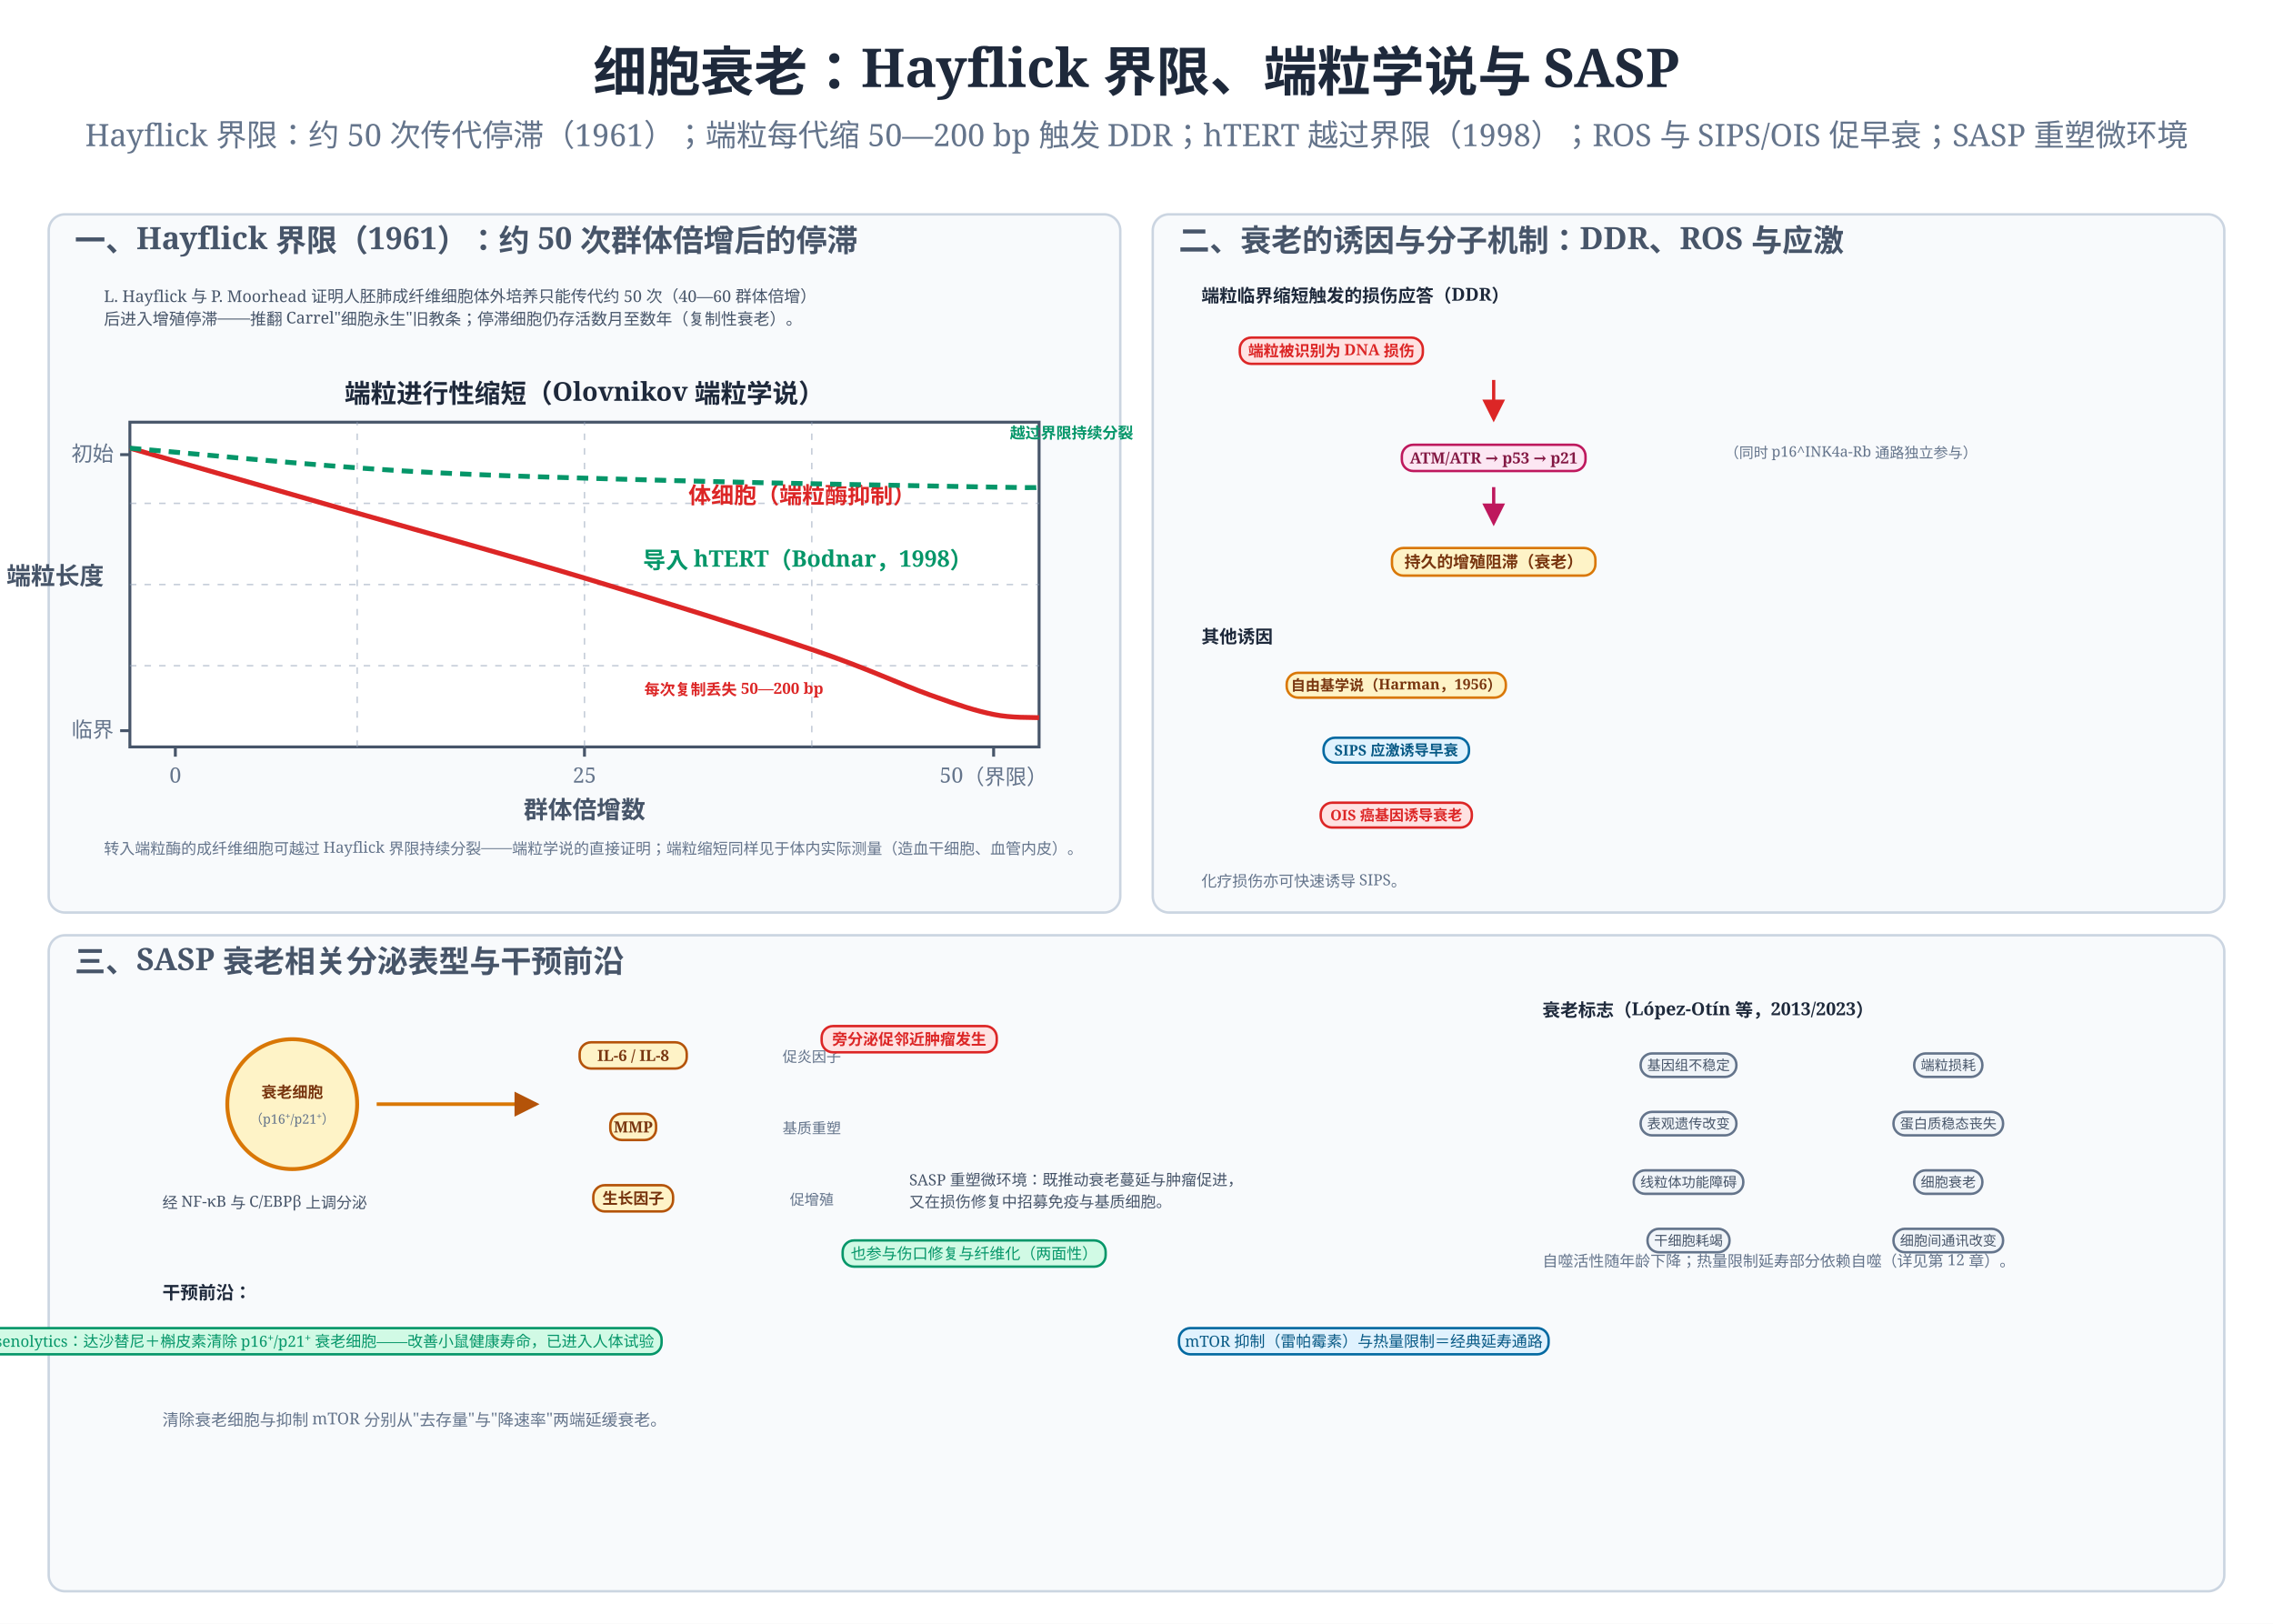
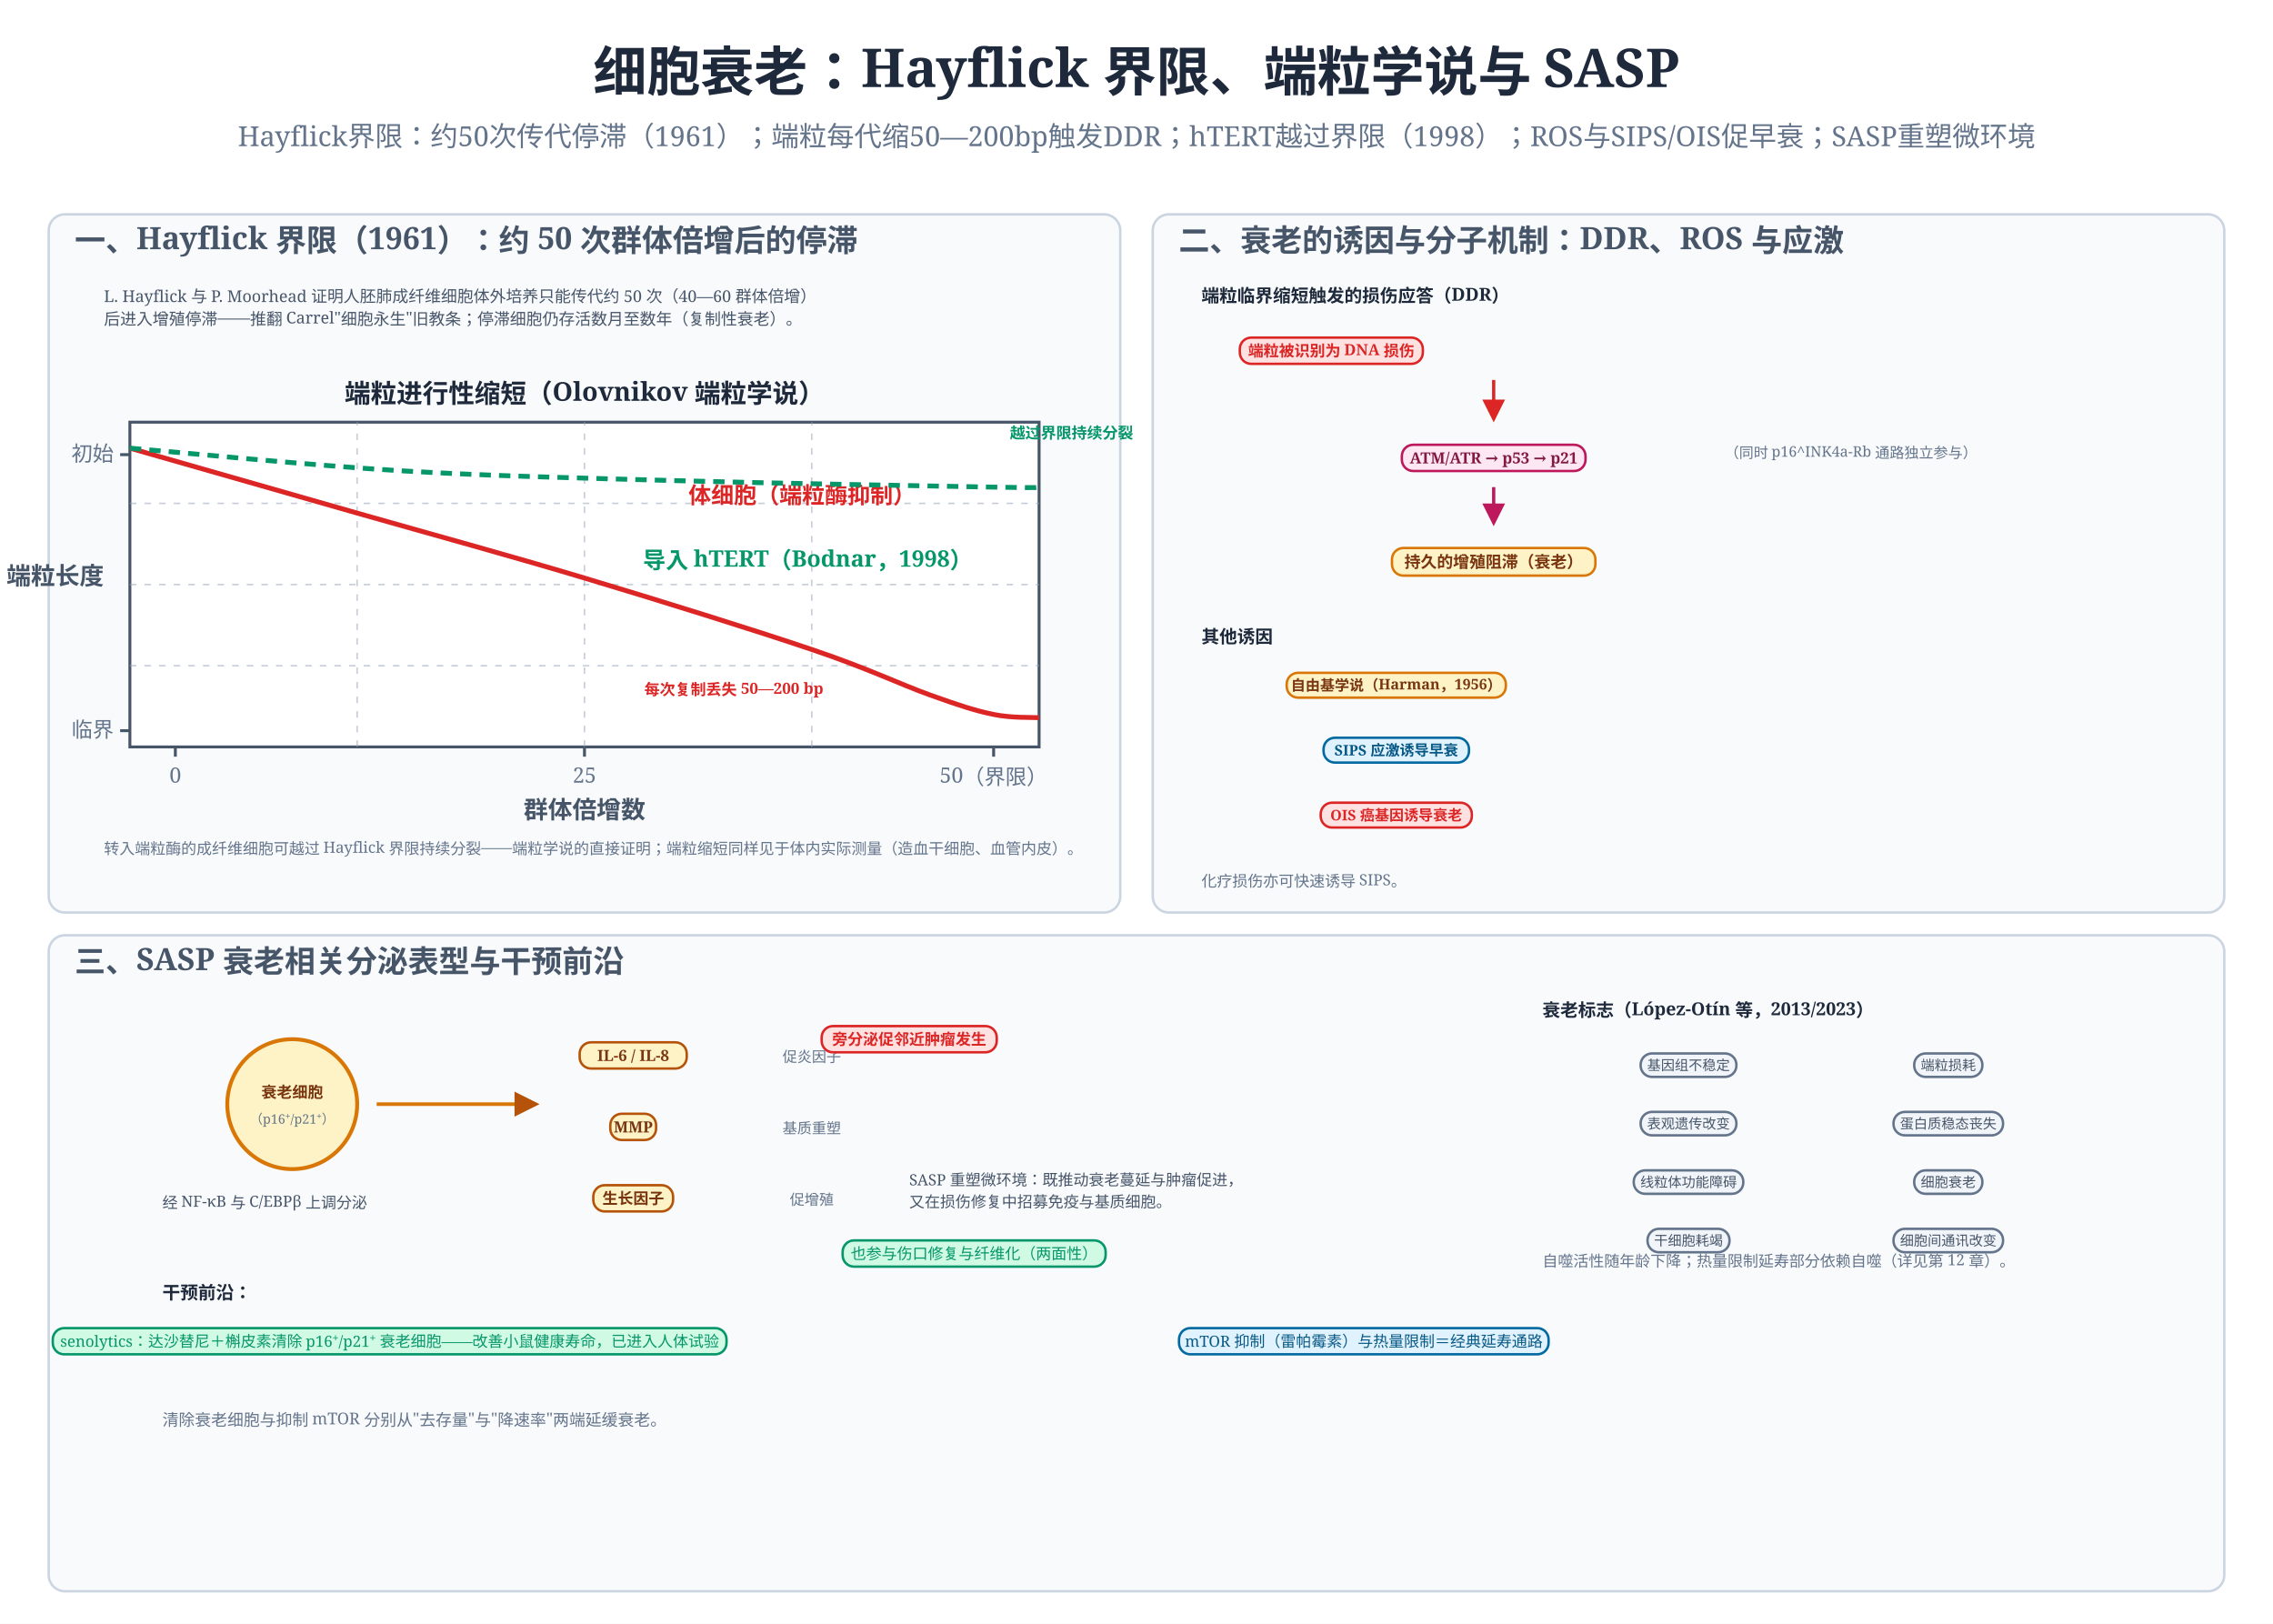
<svg xmlns="http://www.w3.org/2000/svg" width="1400" height="1000" viewBox="0 0 1400 1000" font-family="Noto Serif SC, LXGW WenKai, Songti SC, serif">
  <defs>
    <marker id="arr-ink" viewBox="0 0 10 10" refX="8.5" refY="5" markerWidth="7" markerHeight="7" orient="auto-start-reverse">
      <path d="M0,0 L10,5 L0,10 z" fill="#334155" />
    </marker>
    <marker id="arr-dna" viewBox="0 0 10 10" refX="8.5" refY="5" markerWidth="7" markerHeight="7" orient="auto-start-reverse">
      <path d="M0,0 L10,5 L0,10 z" fill="#0f766e" />
    </marker>
    <marker id="arr-rna" viewBox="0 0 10 10" refX="8.5" refY="5" markerWidth="7" markerHeight="7" orient="auto-start-reverse">
      <path d="M0,0 L10,5 L0,10 z" fill="#b45309" />
    </marker>
    <marker id="arr-pro" viewBox="0 0 10 10" refX="8.5" refY="5" markerWidth="7" markerHeight="7" orient="auto-start-reverse">
      <path d="M0,0 L10,5 L0,10 z" fill="#6d28d9" />
    </marker>
    <marker id="arr-enz" viewBox="0 0 10 10" refX="8.5" refY="5" markerWidth="7" markerHeight="7" orient="auto-start-reverse">
      <path d="M0,0 L10,5 L0,10 z" fill="#be185d" />
    </marker>
    <marker id="arr-acc" viewBox="0 0 10 10" refX="8.5" refY="5" markerWidth="7" markerHeight="7" orient="auto-start-reverse">
      <path d="M0,0 L10,5 L0,10 z" fill="#0369a1" />
    </marker>
    <marker id="arr-ok" viewBox="0 0 10 10" refX="8.5" refY="5" markerWidth="7" markerHeight="7" orient="auto-start-reverse">
      <path d="M0,0 L10,5 L0,10 z" fill="#059669" />
    </marker>
    <marker id="arr-warn" viewBox="0 0 10 10" refX="8.5" refY="5" markerWidth="7" markerHeight="7" orient="auto-start-reverse">
      <path d="M0,0 L10,5 L0,10 z" fill="#b45309" />
    </marker>
    <marker id="arr-bad" viewBox="0 0 10 10" refX="8.5" refY="5" markerWidth="7" markerHeight="7" orient="auto-start-reverse">
      <path d="M0,0 L10,5 L0,10 z" fill="#dc2626" />
    </marker>
    <marker id="arr-mute" viewBox="0 0 10 10" refX="8.5" refY="5" markerWidth="7" markerHeight="7" orient="auto-start-reverse">
      <path d="M0,0 L10,5 L0,10 z" fill="#94a3b8" />
    </marker>
  </defs>
  <rect x="0" y="0" width="1400" height="1000" fill="#ffffff" />
  <text x="700" y="56" text-anchor="middle" font-size="33" font-weight="700" fill="#1e293b">细胞衰老：Hayflick 界限、端粒学说与 SASP</text>
-   <text x="700" y="90" text-anchor="middle" font-size="19" fill="#64748b">Hayflick 界限：约 50 次传代停滞（1961）；端粒每代缩 50—200 bp 触发 DDR；hTERT 越过界限（1998）；ROS 与 SIPS/OIS 促早衰；SASP 重塑微环境</text>
+   <text x="700" y="90" text-anchor="middle" font-size="17" fill="#64748b">Hayflick界限：约50次传代停滞（1961）；端粒每代缩50—200bp触发DDR；hTERT越过界限（1998）；ROS与SIPS/OIS促早衰；SASP重塑微环境</text>
  <rect x="30" y="132" width="660" height="430" rx="10" fill="#f8fafc" stroke="#cbd5e1" stroke-width="1.5" />
  <text x="46" y="154.84" font-size="19" fill="#475569" font-weight="700">一、Hayflick 界限（1961）：约 50 次群体倍增后的停滞</text>
  <text x="64" y="186" font-size="10" fill="#475569">L. Hayflick 与 P. Moorhead 证明人胚肺成纤维细胞体外培养只能传代约 50 次（40—60 群体倍增）</text>
  <text x="64" y="200" font-size="10" fill="#475569">后进入增殖停滞——推翻 Carrel"细胞永生"旧教条；停滞细胞仍存活数月至数年（复制性衰老）。</text>
  <rect x="80" y="260" width="560" height="200" fill="#ffffff" stroke="#475569" stroke-width="1.8" />
  <line x1="80" y1="410" x2="640" y2="410" stroke="#94a3b8" stroke-width="0.9" stroke-dasharray="4 5" opacity="0.55" />
  <line x1="220" y1="460" x2="220" y2="260" stroke="#94a3b8" stroke-width="0.9" stroke-dasharray="4 5" opacity="0.55" />
  <line x1="80" y1="360" x2="640" y2="360" stroke="#94a3b8" stroke-width="0.9" stroke-dasharray="4 5" opacity="0.55" />
  <line x1="360" y1="460" x2="360" y2="260" stroke="#94a3b8" stroke-width="0.9" stroke-dasharray="4 5" opacity="0.55" />
  <line x1="80" y1="310" x2="640" y2="310" stroke="#94a3b8" stroke-width="0.9" stroke-dasharray="4 5" opacity="0.55" />
  <line x1="500" y1="460" x2="500" y2="260" stroke="#94a3b8" stroke-width="0.9" stroke-dasharray="4 5" opacity="0.55" />
  <line x1="108" y1="460" x2="108" y2="466" stroke="#475569" stroke-width="1.8" />
  <text x="108" y="482" font-size="13" fill="#64748b" text-anchor="middle">0</text>
  <line x1="360" y1="460" x2="360" y2="466" stroke="#475569" stroke-width="1.8" />
  <text x="360" y="482" font-size="13" fill="#64748b" text-anchor="middle">25</text>
  <line x1="612" y1="460" x2="612" y2="466" stroke="#475569" stroke-width="1.8" />
  <text x="612" y="482" font-size="13" fill="#64748b" text-anchor="middle">50（界限）</text>
  <line x1="74" y1="450" x2="80" y2="450" stroke="#475569" stroke-width="1.8" />
  <text x="70" y="454" font-size="13" fill="#64748b" text-anchor="end">临界</text>
  <line x1="74" y1="280" x2="80" y2="280" stroke="#475569" stroke-width="1.8" />
  <text x="70" y="284" font-size="13" fill="#64748b" text-anchor="end">初始</text>
  <text x="360" y="504" font-size="15" fill="#475569" text-anchor="middle" font-weight="600">群体倍增数</text>
  <text x="34" y="360" font-size="15" fill="#475569" text-anchor="middle" font-weight="600">端粒长度</text>
  <text x="360" y="248" font-size="16" fill="#1e293b" text-anchor="middle" font-weight="700">端粒进行性缩短（Olovnikov 端粒学说）</text>
  <path d="M80,276 C103.3,282.7 173.3,302.7 220,316 C266.7,329.3 313.3,342.0 360,356 C406.7,370.0 464.5,388.0 500,400 C535.5,412.0 554.1,421.3 572.8,428 C591.5,434.7 600.8,437.7 612,440 C623.2,442.3 635.3,441.7 640,442" fill="none" stroke="#dc2626" stroke-width="3" />
  <text x="424" y="310" font-size="14" fill="#dc2626" font-weight="700">体细胞（端粒酶抑制）</text>
  <path d="M80,276 C108.0,278.3 192.0,286.7 248,290 C304.0,293.3 355.3,294.3 416,296 C476.7,297.7 574.7,299.3 612,300 C649.3,300.7 635.3,300.0 640,300" fill="none" stroke="#059669" stroke-width="3" stroke-dasharray="7 5" />
  <text x="396" y="350" font-size="14" fill="#059669" font-weight="700">导入 hTERT（Bodnar，1998）</text>
  <text x="660" y="270" font-size="9.5" fill="#059669" text-anchor="middle" font-weight="700">越过界限持续分裂</text>
  <text x="452" y="428" font-size="9.5" fill="#dc2626" text-anchor="middle" font-weight="700">每次复制丢失 50—200 bp</text>
  <text x="64" y="526" font-size="9.5" fill="#64748b">转入端粒酶的成纤维细胞可越过 Hayflick 界限持续分裂——端粒学说的直接证明；端粒缩短同样见于体内实际测量（造血干细胞、血管内皮）。</text>
  <rect x="710" y="132" width="660" height="430" rx="10" fill="#f8fafc" stroke="#cbd5e1" stroke-width="1.5" />
  <text x="726" y="154.84" font-size="19" fill="#475569" font-weight="700">二、衰老的诱因与分子机制：DDR、ROS 与应激</text>
  <text x="740" y="186" font-size="11" fill="#1e293b" font-weight="700">端粒临界缩短触发的损伤应答（DDR）</text>
  <rect x="763.629" y="207.925" width="112.743" height="16.15" rx="7" fill="#fee2e2" stroke="#dc2626" stroke-width="1.5" />
  <text x="820" y="219.42" font-size="9.5" fill="#dc2626" text-anchor="middle" font-weight="700">端粒被识别为 DNA 损伤</text>
  <line x1="920" y1="234" x2="920" y2="258" stroke="#dc2626" stroke-width="2" marker-end="url(#arr-bad)" />
  <rect x="863.433" y="273.925" width="113.134" height="16.15" rx="7" fill="#fce7f3" stroke="#be185d" stroke-width="1.5" />
  <text x="920" y="285.42" font-size="9.5" fill="#831843" text-anchor="middle" font-weight="700">ATM/ATR → p53 → p21</text>
  <text x="1140" y="282" font-size="9" fill="#64748b" text-anchor="middle">（同时 p16^INK4a-Rb 通路独立参与）</text>
  <line x1="920" y1="300" x2="920" y2="322" stroke="#be185d" stroke-width="2" marker-end="url(#arr-enz)" />
  <rect x="857.35" y="337.5" width="125.3" height="17" rx="7" fill="#fef3c7" stroke="#d97706" stroke-width="1.5" />
  <text x="920" y="349.6" font-size="10" fill="#78350f" text-anchor="middle" font-weight="700">持久的增殖阻滞（衰老）</text>
  <text x="740" y="396" font-size="11" fill="#1e293b" font-weight="700">其他诱因</text>
  <rect x="792.5" y="414.35" width="134.999" height="15.3" rx="7" fill="#fef3c7" stroke="#d97706" stroke-width="1.5" />
  <text x="860" y="425.24" font-size="9" fill="#78350f" text-anchor="middle" font-weight="700">自由基学说（Harman，1956）</text>
  <rect x="815.212" y="454.35" width="89.576" height="15.3" rx="7" fill="#e0f2fe" stroke="#0369a1" stroke-width="1.5" />
  <text x="860" y="465.24" font-size="9" fill="#075985" text-anchor="middle" font-weight="700">SIPS 应激诱导早衰</text>
  <rect x="813.451" y="494.35" width="93.099" height="15.3" rx="7" fill="#fee2e2" stroke="#dc2626" stroke-width="1.5" />
  <text x="860" y="505.24" font-size="9" fill="#dc2626" text-anchor="middle" font-weight="700">OIS 癌基因诱导衰老</text>
  <text x="740" y="546" font-size="9.5" fill="#64748b">化疗损伤亦可快速诱导 SIPS。</text>
  <rect x="30" y="576" width="1340" height="404" rx="10" fill="#f8fafc" stroke="#cbd5e1" stroke-width="1.5" />
  <text x="46" y="598.84" font-size="19" fill="#475569" font-weight="700">三、SASP 衰老相关分泌表型与干预前沿</text>
  <circle cx="180" cy="680" r="40" fill="#fef3c7" stroke="#d97706" stroke-width="2.4" />
  <text x="180" y="676" font-size="9.5" fill="#78350f" text-anchor="middle" font-weight="700">衰老细胞</text>
  <text x="180" y="692" font-size="8" fill="#64748b" text-anchor="middle">（p16⁺/p21⁺）</text>
  <text x="100" y="744" font-size="9.5" fill="#475569">经 NF-κB 与 C/EBPβ 上调分泌</text>
  <rect x="357.015" y="641.925" width="65.97" height="16.15" rx="7" fill="#fef3c7" stroke="#b45309" stroke-width="1.5" />
  <text x="390" y="653.42" font-size="9.5" fill="#78350f" text-anchor="middle" font-weight="700">IL-6 / IL-8</text>
  <text x="500" y="654" font-size="9" fill="#64748b" text-anchor="middle">促炎因子</text>
  <rect x="375.9" y="685.925" width="28.2" height="16.15" rx="7" fill="#fef3c7" stroke="#b45309" stroke-width="1.5" />
  <text x="390" y="697.42" font-size="9.5" fill="#78350f" text-anchor="middle" font-weight="700">MMP</text>
  <text x="500" y="698" font-size="9" fill="#64748b" text-anchor="middle">基质重塑</text>
  <rect x="365.43" y="729.925" width="49.14" height="16.15" rx="7" fill="#fef3c7" stroke="#b45309" stroke-width="1.5" />
  <text x="390" y="741.42" font-size="9.5" fill="#78350f" text-anchor="middle" font-weight="700">生长因子</text>
  <text x="500" y="742" font-size="9" fill="#64748b" text-anchor="middle">促增殖</text>
  <line x1="232" y1="680" x2="330" y2="680" stroke="#d97706" stroke-width="2.2" marker-end="url(#arr-warn)" />
  <rect x="506.075" y="631.925" width="107.85" height="16.15" rx="7" fill="#fee2e2" stroke="#dc2626" stroke-width="1.5" />
  <text x="560" y="643.42" font-size="9.5" fill="#dc2626" text-anchor="middle" font-weight="700">旁分泌促邻近肿瘤发生</text>
  <rect x="519" y="763.925" width="162" height="16.15" rx="7" fill="#d1fae5" stroke="#059669" stroke-width="1.5" />
  <text x="600" y="775.42" font-size="9.5" fill="#059669" text-anchor="middle">也参与伤口修复与纤维化（两面性）</text>
  <text x="560" y="730" font-size="9.5" fill="#475569">SASP 重塑微环境：既推动衰老蔓延与肿瘤促进，</text>
  <text x="560" y="743.5" font-size="9.5" fill="#475569">又在损伤修复中招募免疫与基质细胞。</text>
  <text x="950" y="626" font-size="11" fill="#1e293b" font-weight="700">衰老标志（López-Otín 等，2013/2023）</text>
  <rect x="1010.5" y="648.775" width="59" height="14.45" rx="7" fill="#f1f5f9" stroke="#64748b" stroke-width="1.5" />
  <text x="1040" y="659.06" font-size="8.5" fill="#475569" text-anchor="middle">基因组不稳定</text>
  <rect x="1179" y="648.775" width="42" height="14.45" rx="7" fill="#f1f5f9" stroke="#64748b" stroke-width="1.5" />
  <text x="1200" y="659.06" font-size="8.5" fill="#475569" text-anchor="middle">端粒损耗</text>
  <rect x="1010.5" y="684.775" width="59" height="14.45" rx="7" fill="#f1f5f9" stroke="#64748b" stroke-width="1.5" />
  <text x="1040" y="695.06" font-size="8.5" fill="#475569" text-anchor="middle">表观遗传改变</text>
  <rect x="1166.25" y="684.775" width="67.5" height="14.45" rx="7" fill="#f1f5f9" stroke="#64748b" stroke-width="1.5" />
  <text x="1200" y="695.06" font-size="8.5" fill="#475569" text-anchor="middle">蛋白质稳态丧失</text>
  <rect x="1006.25" y="720.775" width="67.5" height="14.45" rx="7" fill="#f1f5f9" stroke="#64748b" stroke-width="1.5" />
  <text x="1040" y="731.06" font-size="8.5" fill="#475569" text-anchor="middle">线粒体功能障碍</text>
  <rect x="1179" y="720.775" width="42" height="14.45" rx="7" fill="#f1f5f9" stroke="#64748b" stroke-width="1.5" />
  <text x="1200" y="731.06" font-size="8.5" fill="#475569" text-anchor="middle">细胞衰老</text>
  <rect x="1014.75" y="756.775" width="50.5" height="14.45" rx="7" fill="#f1f5f9" stroke="#64748b" stroke-width="1.5" />
  <text x="1040" y="767.06" font-size="8.5" fill="#475569" text-anchor="middle">干细胞耗竭</text>
  <rect x="1166.25" y="756.775" width="67.5" height="14.45" rx="7" fill="#f1f5f9" stroke="#64748b" stroke-width="1.5" />
  <text x="1200" y="767.06" font-size="8.5" fill="#475569" text-anchor="middle">细胞间通讯改变</text>
  <text x="100" y="800" font-size="11" fill="#1e293b" font-weight="700">干预前沿：</text>
-   <rect x="-7.495" y="817.925" width="414.99" height="16.15" rx="7" fill="#d1fae5" stroke="#059669" stroke-width="1.5" />
-   <text x="200" y="829.42" font-size="9.5" fill="#059669" text-anchor="middle">senolytics：达沙替尼＋槲皮素清除 p16⁺/p21⁺ 衰老细胞——改善小鼠健康寿命，已进入人体试验</text>
+   <rect x="32.505" y="817.925" width="414.99" height="16.15" rx="7" fill="#d1fae5" stroke="#059669" stroke-width="1.5" />
+   <text x="240" y="829.42" font-size="9.5" fill="#059669" text-anchor="middle">senolytics：达沙替尼＋槲皮素清除 p16⁺/p21⁺ 衰老细胞——改善小鼠健康寿命，已进入人体试验</text>
  <rect x="726.175" y="817.925" width="227.65" height="16.15" rx="7" fill="#e0f2fe" stroke="#0369a1" stroke-width="1.5" />
  <text x="840" y="829.42" font-size="9.5" fill="#075985" text-anchor="middle">mTOR 抑制（雷帕霉素）与热量限制＝经典延寿通路</text>
  <text x="100" y="878" font-size="10" fill="#64748b">清除衰老细胞与抑制 mTOR 分别从"去存量"与"降速率"两端延缓衰老。</text>
  <text x="950" y="780" font-size="9.5" fill="#64748b">自噬活性随年龄下降；热量限制延寿部分依赖自噬（详见第 12 章）。</text>
</svg>
